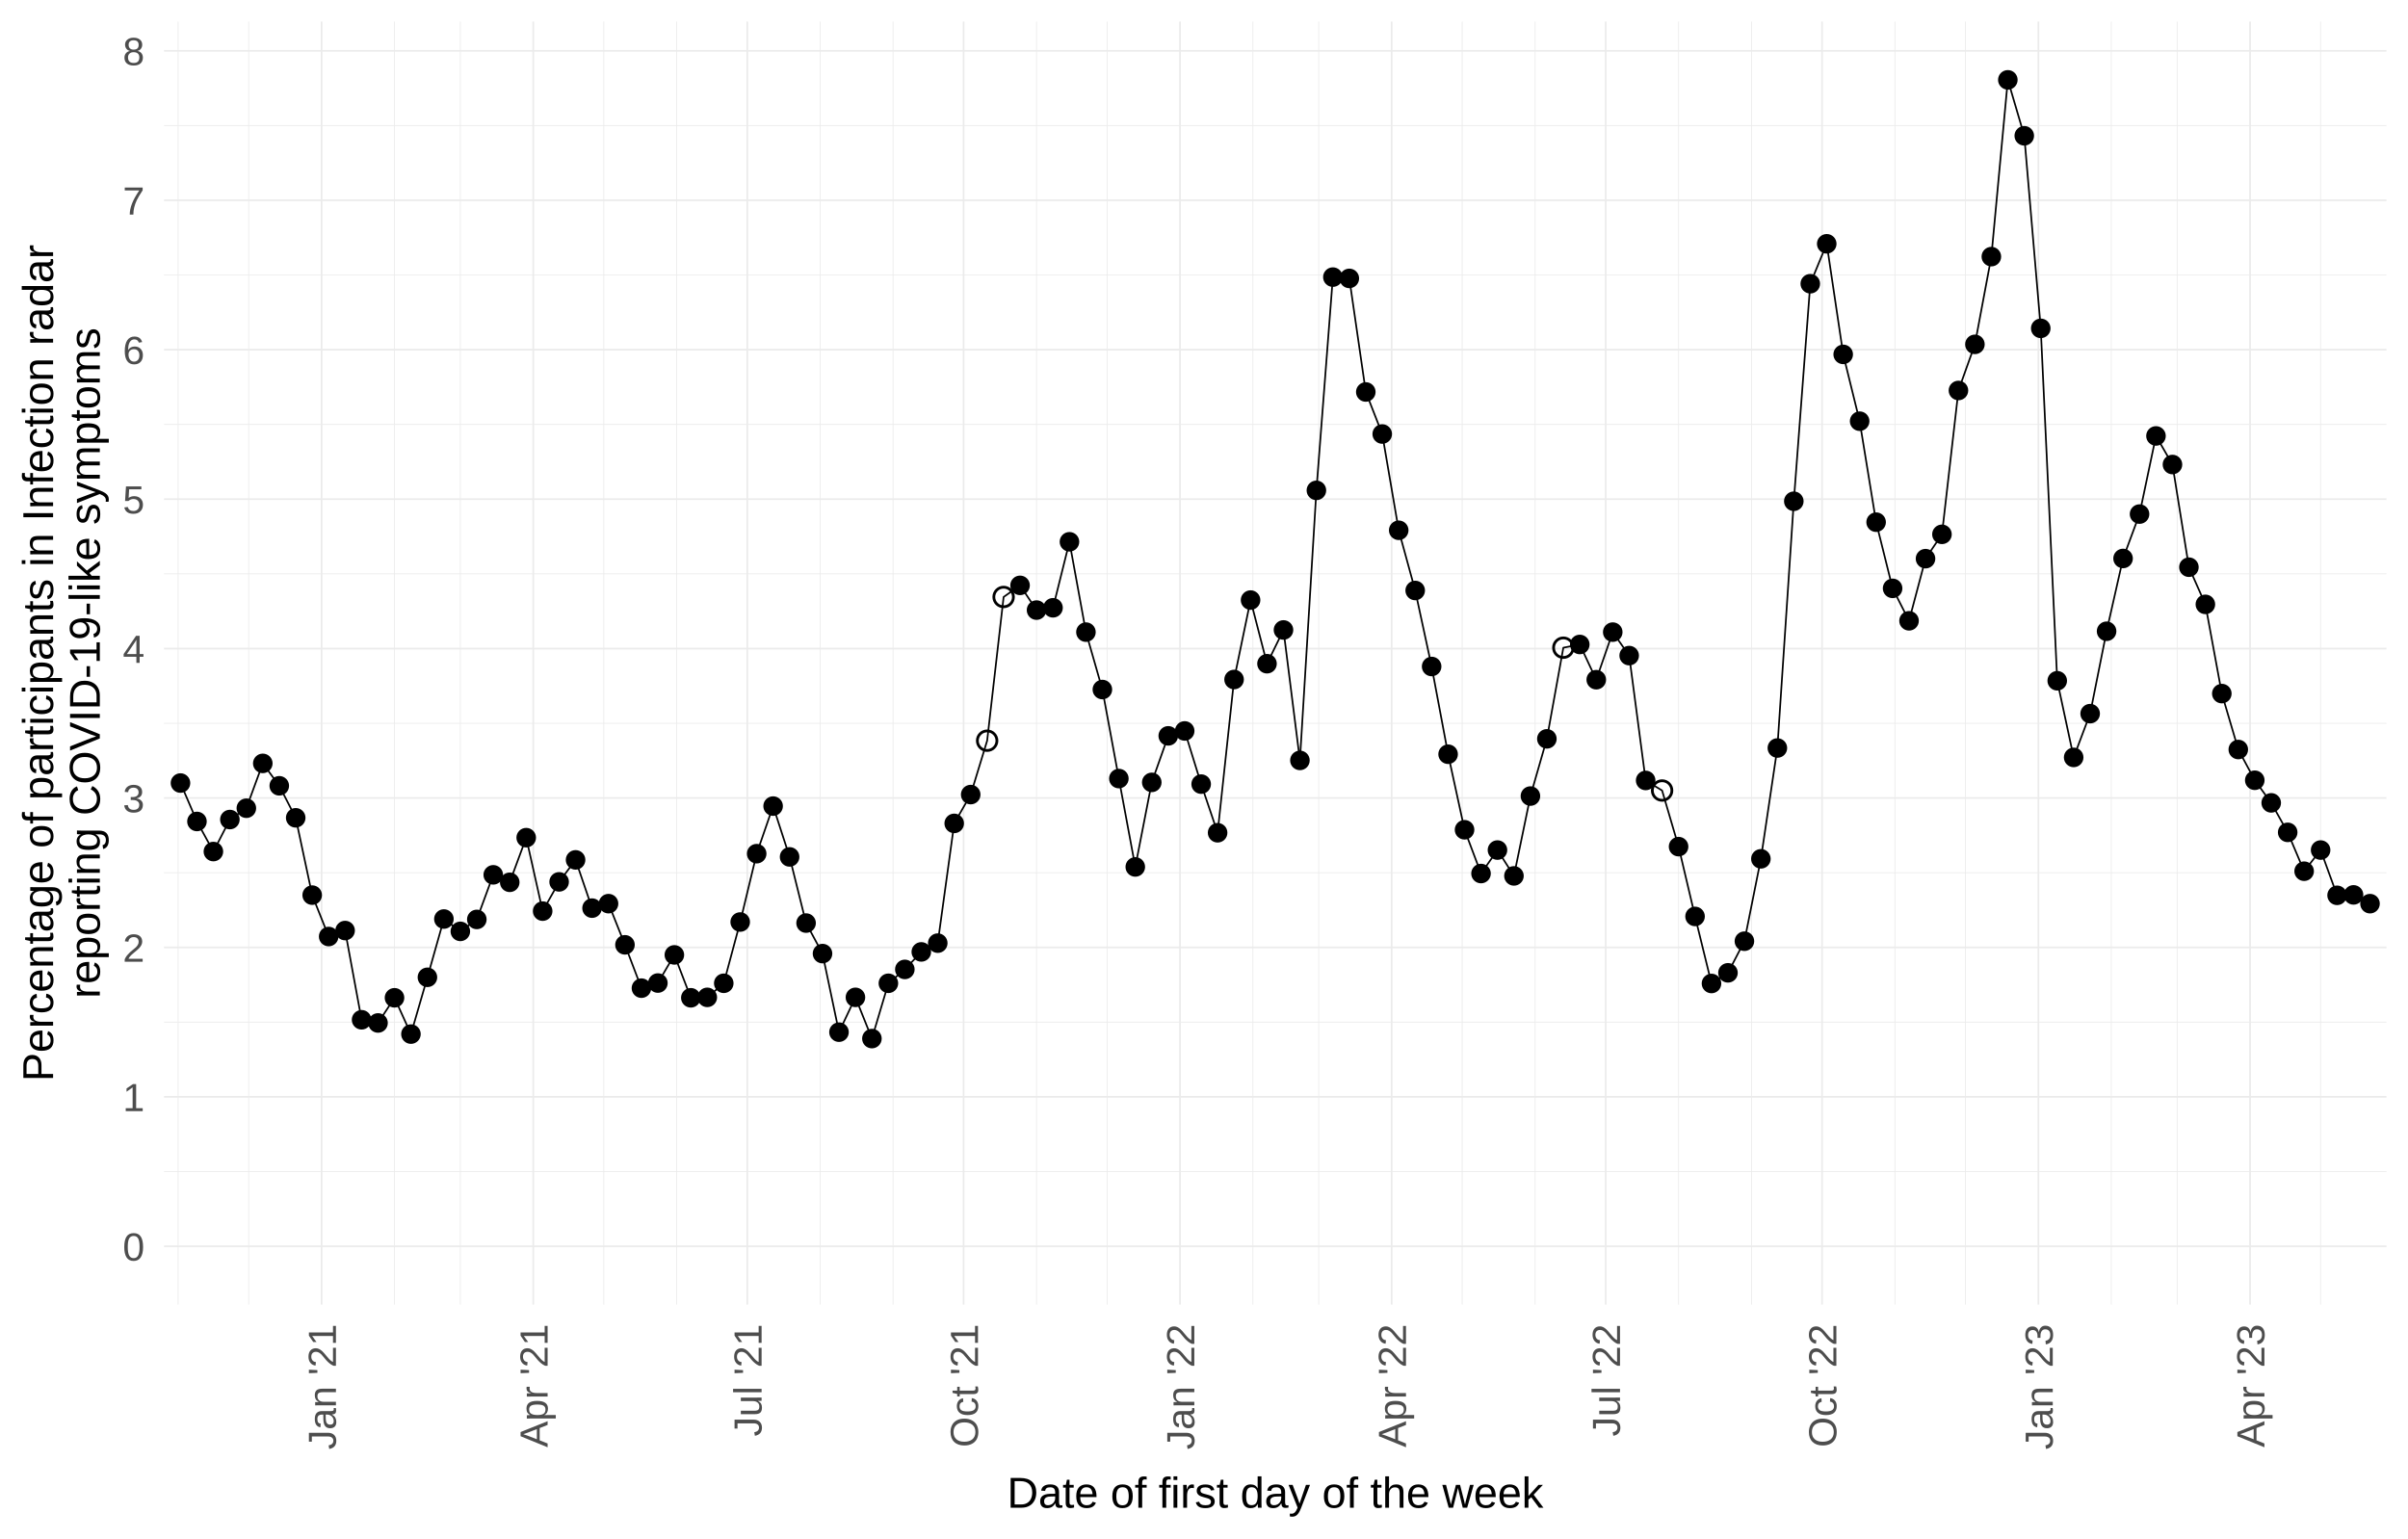
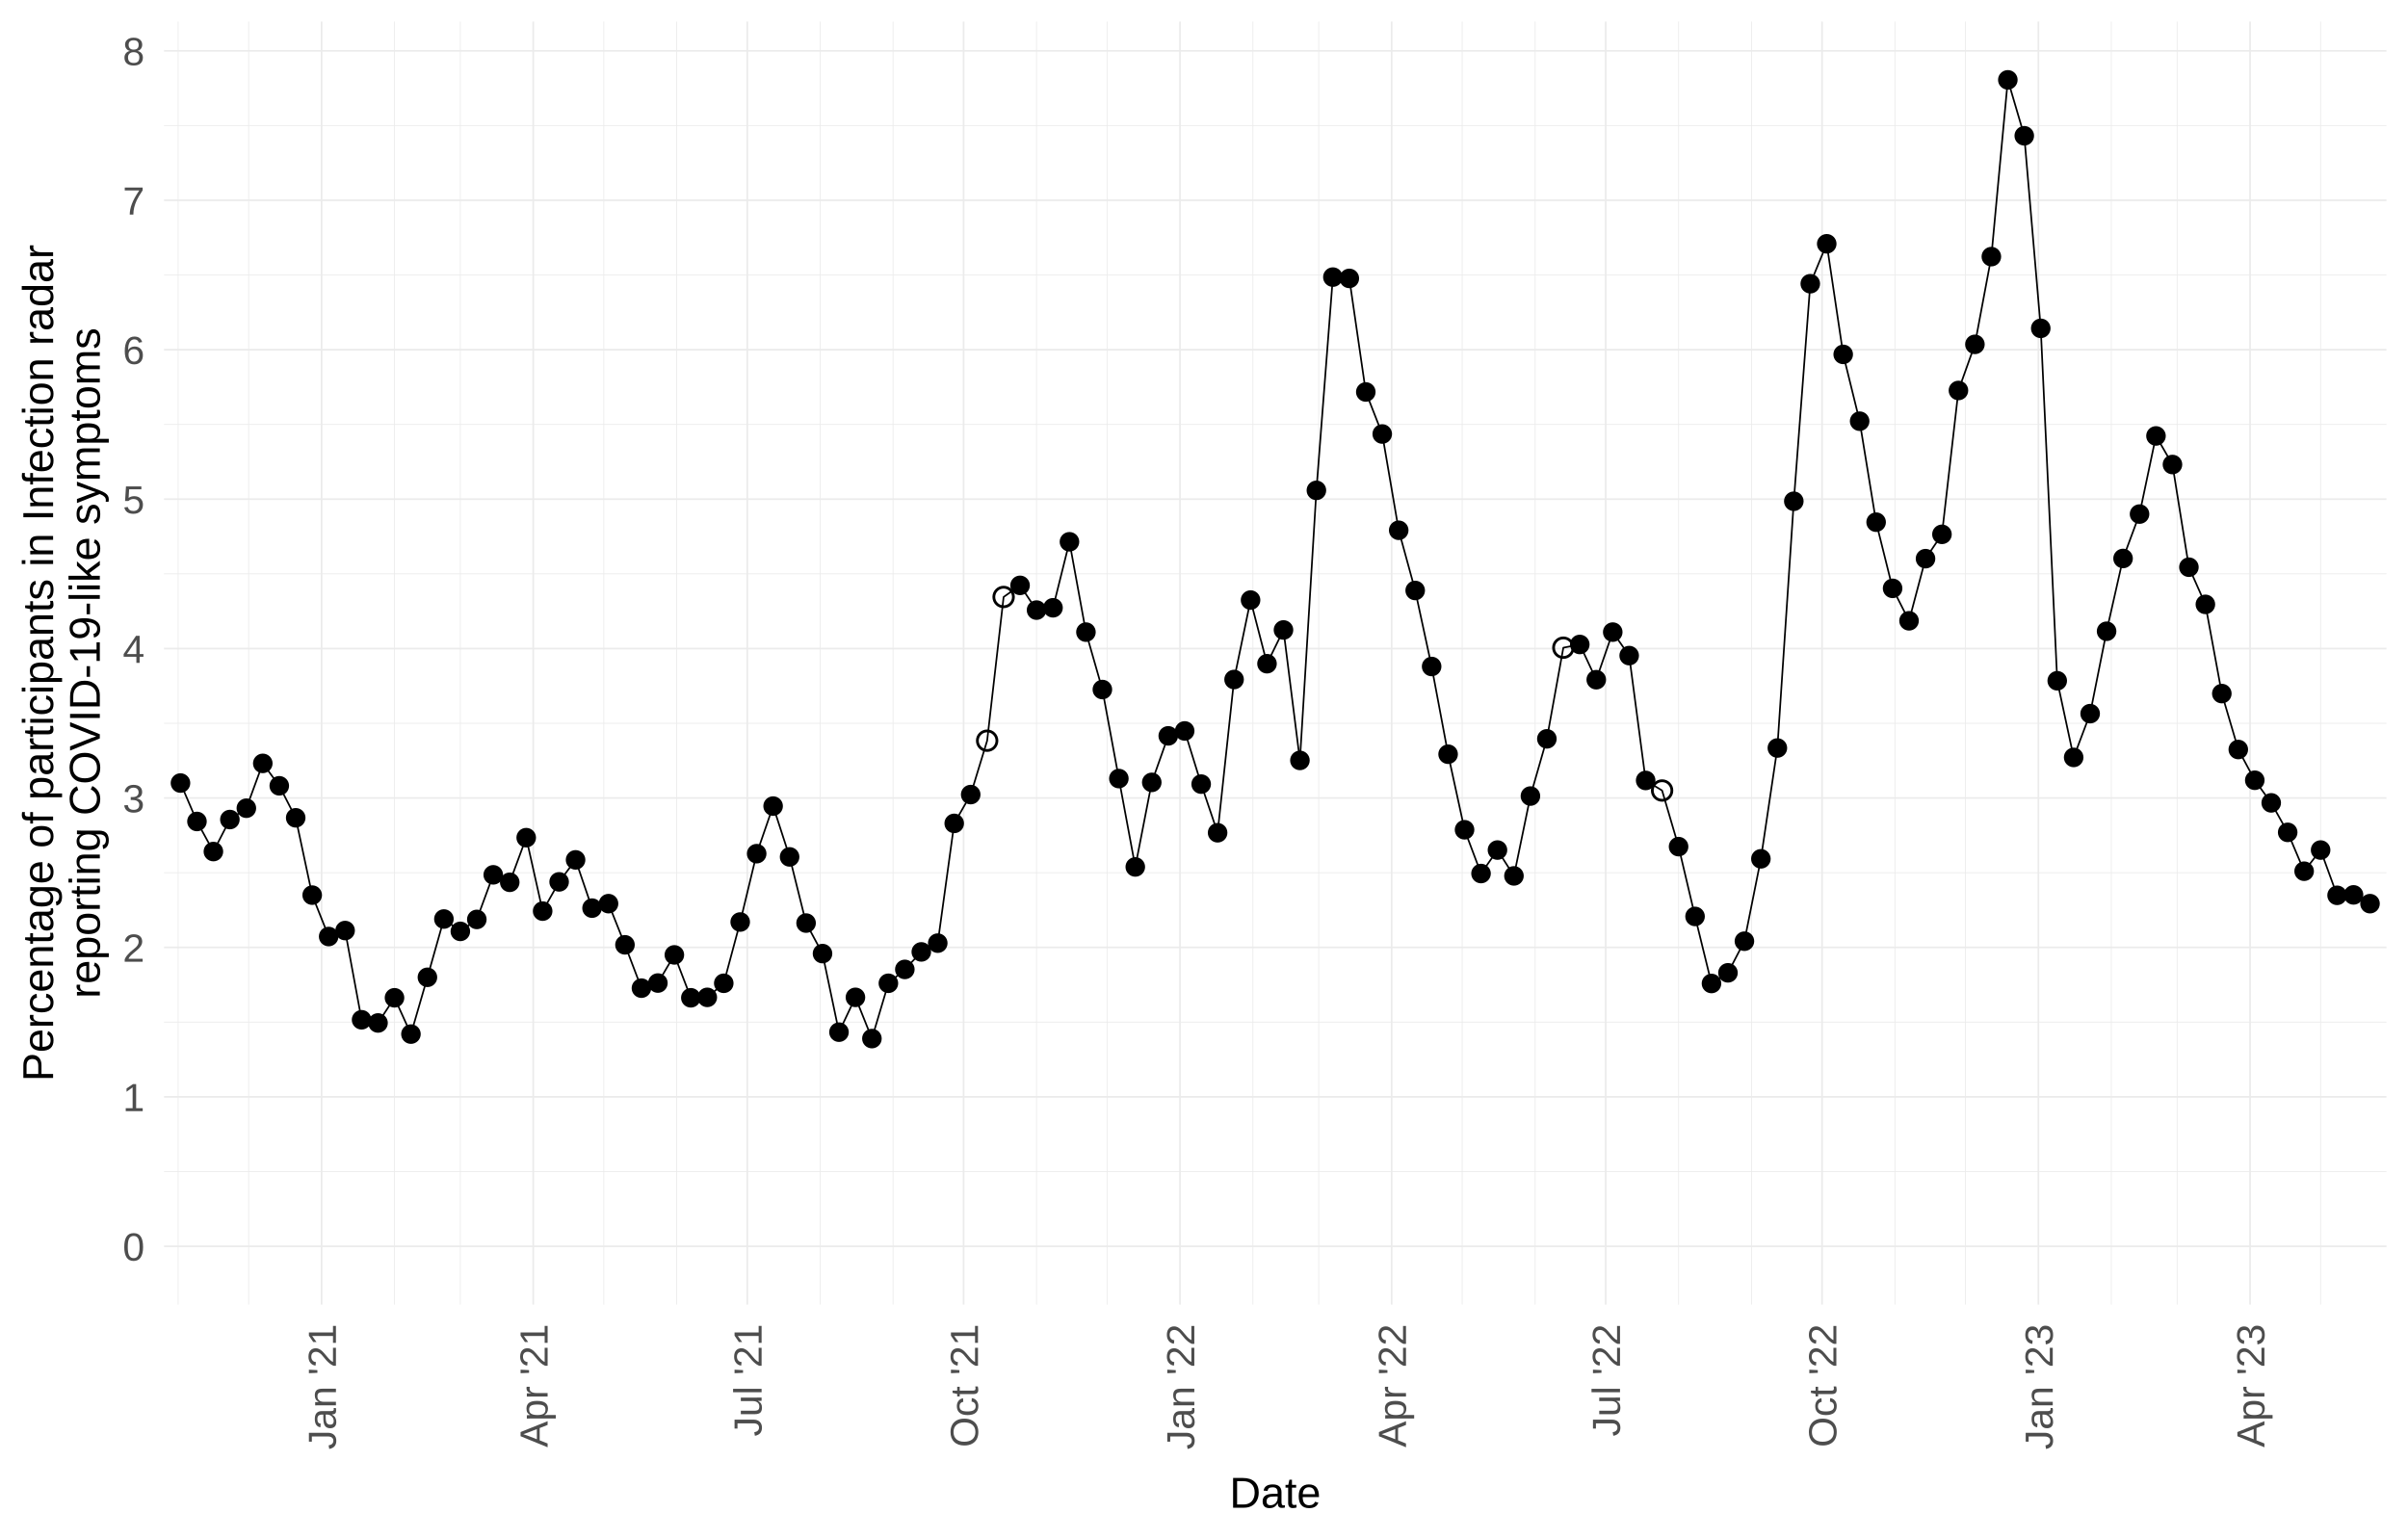
<svg xmlns="http://www.w3.org/2000/svg" class="svglite" width="612.28pt" height="391.18pt" viewBox="0 0 612.28 391.18">
  <defs>
    <style type="text/css">
    .svglite line, .svglite polyline, .svglite polygon, .svglite path, .svglite rect, .svglite circle {
      fill: none;
      stroke: #000000;
      stroke-linecap: round;
      stroke-linejoin: round;
      stroke-miterlimit: 10.00;
    }
    .svglite text {
      white-space: pre;
    }
  </style>
  </defs>
  <rect width="100%" height="100%" style="stroke: none; fill: none;" />
  <defs>
    <clipPath id="cpMC4wMHw2MTIuMjh8MC4wMHwzOTEuMTg=">
      <rect x="0.00" y="0.00" width="612.28" height="391.18" />
    </clipPath>
  </defs>
  <g clip-path="url(#cpMC4wMHw2MTIuMjh8MC4wMHwzOTEuMTg=)">
</g>
  <defs>
    <clipPath id="cpNDEuNzF8NjA2LjgwfDUuNDh8MzMxLjc2">
      <rect x="41.71" y="5.48" width="565.10" height="326.28" />
    </clipPath>
  </defs>
  <g clip-path="url(#cpNDEuNzF8NjA2LjgwfDUuNDh8MzMxLjc2)">
    <polyline points="41.71,297.93 606.80,297.93 " style="stroke-width: 0.21; stroke: #EBEBEB; stroke-linecap: butt;" />
    <polyline points="41.71,259.93 606.80,259.93 " style="stroke-width: 0.21; stroke: #EBEBEB; stroke-linecap: butt;" />
    <polyline points="41.71,221.93 606.80,221.93 " style="stroke-width: 0.21; stroke: #EBEBEB; stroke-linecap: butt;" />
    <polyline points="41.71,183.93 606.80,183.93 " style="stroke-width: 0.21; stroke: #EBEBEB; stroke-linecap: butt;" />
    <polyline points="41.71,145.93 606.80,145.93 " style="stroke-width: 0.21; stroke: #EBEBEB; stroke-linecap: butt;" />
    <polyline points="41.71,107.93 606.80,107.93 " style="stroke-width: 0.21; stroke: #EBEBEB; stroke-linecap: butt;" />
    <polyline points="41.71,69.93 606.80,69.93 " style="stroke-width: 0.21; stroke: #EBEBEB; stroke-linecap: butt;" />
    <polyline points="41.71,31.93 606.80,31.93 " style="stroke-width: 0.21; stroke: #EBEBEB; stroke-linecap: butt;" />
    <polyline points="45.29,331.76 45.29,5.48 " style="stroke-width: 0.21; stroke: #EBEBEB; stroke-linecap: butt;" />
    <polyline points="63.23,331.76 63.23,5.48 " style="stroke-width: 0.21; stroke: #EBEBEB; stroke-linecap: butt;" />
    <polyline points="100.31,331.76 100.31,5.48 " style="stroke-width: 0.21; stroke: #EBEBEB; stroke-linecap: butt;" />
    <polyline points="117.05,331.76 117.05,5.48 " style="stroke-width: 0.21; stroke: #EBEBEB; stroke-linecap: butt;" />
    <polyline points="153.53,331.76 153.53,5.48 " style="stroke-width: 0.21; stroke: #EBEBEB; stroke-linecap: butt;" />
    <polyline points="172.07,331.76 172.07,5.48 " style="stroke-width: 0.21; stroke: #EBEBEB; stroke-linecap: butt;" />
    <polyline points="208.54,331.76 208.54,5.48 " style="stroke-width: 0.21; stroke: #EBEBEB; stroke-linecap: butt;" />
    <polyline points="227.08,331.76 227.08,5.48 " style="stroke-width: 0.21; stroke: #EBEBEB; stroke-linecap: butt;" />
    <polyline points="263.56,331.76 263.56,5.48 " style="stroke-width: 0.21; stroke: #EBEBEB; stroke-linecap: butt;" />
    <polyline points="281.50,331.76 281.50,5.48 " style="stroke-width: 0.21; stroke: #EBEBEB; stroke-linecap: butt;" />
    <polyline points="318.57,331.76 318.57,5.48 " style="stroke-width: 0.21; stroke: #EBEBEB; stroke-linecap: butt;" />
    <polyline points="335.32,331.76 335.32,5.48 " style="stroke-width: 0.21; stroke: #EBEBEB; stroke-linecap: butt;" />
    <polyline points="371.79,331.76 371.79,5.48 " style="stroke-width: 0.21; stroke: #EBEBEB; stroke-linecap: butt;" />
    <polyline points="390.33,331.76 390.33,5.48 " style="stroke-width: 0.21; stroke: #EBEBEB; stroke-linecap: butt;" />
    <polyline points="426.81,331.76 426.81,5.48 " style="stroke-width: 0.21; stroke: #EBEBEB; stroke-linecap: butt;" />
    <polyline points="445.35,331.76 445.35,5.48 " style="stroke-width: 0.21; stroke: #EBEBEB; stroke-linecap: butt;" />
    <polyline points="481.82,331.76 481.82,5.48 " style="stroke-width: 0.21; stroke: #EBEBEB; stroke-linecap: butt;" />
    <polyline points="499.76,331.76 499.76,5.48 " style="stroke-width: 0.21; stroke: #EBEBEB; stroke-linecap: butt;" />
    <polyline points="536.84,331.76 536.84,5.48 " style="stroke-width: 0.21; stroke: #EBEBEB; stroke-linecap: butt;" />
    <polyline points="553.58,331.76 553.58,5.48 " style="stroke-width: 0.21; stroke: #EBEBEB; stroke-linecap: butt;" />
    <polyline points="590.06,331.76 590.06,5.48 " style="stroke-width: 0.21; stroke: #EBEBEB; stroke-linecap: butt;" />
    <polyline points="41.71,316.93 606.80,316.93 " style="stroke-width: 0.43; stroke: #EBEBEB; stroke-linecap: butt;" />
    <polyline points="41.71,278.93 606.80,278.93 " style="stroke-width: 0.43; stroke: #EBEBEB; stroke-linecap: butt;" />
    <polyline points="41.71,240.93 606.80,240.93 " style="stroke-width: 0.43; stroke: #EBEBEB; stroke-linecap: butt;" />
    <polyline points="41.71,202.93 606.80,202.93 " style="stroke-width: 0.43; stroke: #EBEBEB; stroke-linecap: butt;" />
    <polyline points="41.71,164.93 606.80,164.93 " style="stroke-width: 0.43; stroke: #EBEBEB; stroke-linecap: butt;" />
    <polyline points="41.71,126.93 606.80,126.93 " style="stroke-width: 0.43; stroke: #EBEBEB; stroke-linecap: butt;" />
    <polyline points="41.71,88.93 606.80,88.93 " style="stroke-width: 0.43; stroke: #EBEBEB; stroke-linecap: butt;" />
    <polyline points="41.71,50.93 606.80,50.93 " style="stroke-width: 0.43; stroke: #EBEBEB; stroke-linecap: butt;" />
    <polyline points="41.71,12.93 606.80,12.93 " style="stroke-width: 0.43; stroke: #EBEBEB; stroke-linecap: butt;" />
    <polyline points="81.77,331.76 81.77,5.48 " style="stroke-width: 0.43; stroke: #EBEBEB; stroke-linecap: butt;" />
    <polyline points="135.59,331.76 135.59,5.48 " style="stroke-width: 0.43; stroke: #EBEBEB; stroke-linecap: butt;" />
    <polyline points="190.01,331.76 190.01,5.48 " style="stroke-width: 0.43; stroke: #EBEBEB; stroke-linecap: butt;" />
    <polyline points="245.02,331.76 245.02,5.48 " style="stroke-width: 0.43; stroke: #EBEBEB; stroke-linecap: butt;" />
    <polyline points="300.04,331.76 300.04,5.48 " style="stroke-width: 0.43; stroke: #EBEBEB; stroke-linecap: butt;" />
    <polyline points="353.86,331.76 353.86,5.48 " style="stroke-width: 0.43; stroke: #EBEBEB; stroke-linecap: butt;" />
    <polyline points="408.27,331.76 408.27,5.48 " style="stroke-width: 0.43; stroke: #EBEBEB; stroke-linecap: butt;" />
    <polyline points="463.29,331.76 463.29,5.48 " style="stroke-width: 0.43; stroke: #EBEBEB; stroke-linecap: butt;" />
    <polyline points="518.30,331.76 518.30,5.48 " style="stroke-width: 0.43; stroke: #EBEBEB; stroke-linecap: butt;" />
    <polyline points="572.12,331.76 572.12,5.48 " style="stroke-width: 0.43; stroke: #EBEBEB; stroke-linecap: butt;" />
    <polyline points="45.89,199.13 50.08,208.90 54.26,216.55 58.45,208.41 62.64,205.53 66.82,194.13 71.01,199.83 75.19,207.97 79.38,227.63 83.57,238.16 87.75,236.64 91.94,259.33 96.12,260.14 100.31,253.74 104.49,262.97 108.68,248.53 112.87,233.71 117.05,236.85 121.24,233.81 125.42,222.47 129.61,224.37 133.80,213.02 137.98,231.70 142.17,224.26 146.35,218.67 150.54,230.94 154.73,229.80 158.91,240.27 163.10,251.29 167.28,249.99 171.47,242.83 175.66,253.74 179.84,253.63 184.03,250.05 188.21,234.47 192.40,217.09 196.58,204.99 200.77,217.91 204.96,234.74 209.14,242.50 213.33,262.48 217.51,253.63 221.70,264.11 225.89,250.05 230.07,246.52 234.26,242.07 238.44,239.84 242.63,209.39 246.82,202.06 251.00,188.36 255.19,151.81 259.37,148.86 263.56,155.15 267.75,154.56 271.93,137.78 276.12,160.75 280.30,175.35 284.49,197.99 288.67,220.46 292.86,198.96 297.05,187.13 301.23,185.88 305.42,199.40 309.60,211.77 313.79,172.80 317.98,152.60 322.16,168.78 326.35,160.20 330.53,193.37 334.72,124.70 338.91,70.47 343.09,70.80 347.28,99.68 351.46,110.37 355.65,134.85 359.84,150.16 364.02,169.49 368.21,191.80 372.39,211.01 376.58,222.14 380.76,216.17 384.95,222.74 389.14,202.44 393.32,187.89 397.51,164.71 401.69,163.89 405.88,172.85 410.07,160.75 414.25,166.72 418.44,198.47 422.62,201.03 426.81,215.30 431.00,233.05 435.18,250.10 439.37,247.39 443.55,239.35 447.74,218.40 451.93,190.22 456.11,127.47 460.30,72.15 464.48,62.00 468.67,90.12 472.85,107.11 477.04,132.79 481.23,149.62 485.41,157.87 489.60,142.07 493.78,135.88 497.97,99.30 502.16,87.57 506.34,65.26 510.53,20.31 514.71,34.53 518.90,83.50 523.09,173.12 527.27,192.61 531.46,181.48 535.64,160.53 539.83,142.02 544.02,130.73 548.20,110.86 552.39,118.13 556.57,144.24 560.76,153.69 564.94,176.38 569.13,190.60 573.32,198.42 577.50,204.17 581.69,211.67 585.87,221.55 590.06,216.17 594.25,227.68 598.43,227.57 602.62,229.80 " style="stroke-width: 0.43; stroke-linecap: butt;" />
    <circle cx="45.89" cy="199.13" r="2.49" style="stroke-width: 0.71; stroke: none; fill: #000000;" />
    <circle cx="50.08" cy="208.90" r="2.49" style="stroke-width: 0.71; stroke: none; fill: #000000;" />
    <circle cx="54.26" cy="216.55" r="2.49" style="stroke-width: 0.71; stroke: none; fill: #000000;" />
    <circle cx="58.45" cy="208.41" r="2.49" style="stroke-width: 0.71; stroke: none; fill: #000000;" />
    <circle cx="62.64" cy="205.53" r="2.49" style="stroke-width: 0.71; stroke: none; fill: #000000;" />
    <circle cx="66.82" cy="194.13" r="2.49" style="stroke-width: 0.71; stroke: none; fill: #000000;" />
    <circle cx="71.01" cy="199.83" r="2.49" style="stroke-width: 0.71; stroke: none; fill: #000000;" />
    <circle cx="75.19" cy="207.97" r="2.49" style="stroke-width: 0.71; stroke: none; fill: #000000;" />
    <circle cx="79.38" cy="227.63" r="2.49" style="stroke-width: 0.71; stroke: none; fill: #000000;" />
    <circle cx="83.57" cy="238.16" r="2.49" style="stroke-width: 0.71; stroke: none; fill: #000000;" />
    <circle cx="87.75" cy="236.64" r="2.49" style="stroke-width: 0.71; stroke: none; fill: #000000;" />
    <circle cx="91.94" cy="259.33" r="2.49" style="stroke-width: 0.71; stroke: none; fill: #000000;" />
    <circle cx="96.12" cy="260.14" r="2.49" style="stroke-width: 0.71; stroke: none; fill: #000000;" />
    <circle cx="100.31" cy="253.74" r="2.49" style="stroke-width: 0.71; stroke: none; fill: #000000;" />
    <circle cx="104.49" cy="262.97" r="2.49" style="stroke-width: 0.71; stroke: none; fill: #000000;" />
    <circle cx="108.68" cy="248.53" r="2.49" style="stroke-width: 0.71; stroke: none; fill: #000000;" />
    <circle cx="112.87" cy="233.71" r="2.49" style="stroke-width: 0.71; stroke: none; fill: #000000;" />
    <circle cx="117.05" cy="236.85" r="2.49" style="stroke-width: 0.71; stroke: none; fill: #000000;" />
    <circle cx="121.24" cy="233.81" r="2.49" style="stroke-width: 0.71; stroke: none; fill: #000000;" />
    <circle cx="125.42" cy="222.47" r="2.49" style="stroke-width: 0.71; stroke: none; fill: #000000;" />
    <circle cx="129.61" cy="224.37" r="2.49" style="stroke-width: 0.71; stroke: none; fill: #000000;" />
    <circle cx="133.80" cy="213.02" r="2.49" style="stroke-width: 0.71; stroke: none; fill: #000000;" />
    <circle cx="137.98" cy="231.70" r="2.49" style="stroke-width: 0.71; stroke: none; fill: #000000;" />
    <circle cx="142.17" cy="224.26" r="2.49" style="stroke-width: 0.71; stroke: none; fill: #000000;" />
    <circle cx="146.35" cy="218.67" r="2.49" style="stroke-width: 0.71; stroke: none; fill: #000000;" />
    <circle cx="150.54" cy="230.94" r="2.49" style="stroke-width: 0.71; stroke: none; fill: #000000;" />
    <circle cx="154.73" cy="229.80" r="2.49" style="stroke-width: 0.71; stroke: none; fill: #000000;" />
    <circle cx="158.91" cy="240.27" r="2.49" style="stroke-width: 0.71; stroke: none; fill: #000000;" />
    <circle cx="163.10" cy="251.29" r="2.49" style="stroke-width: 0.71; stroke: none; fill: #000000;" />
    <circle cx="167.28" cy="249.99" r="2.49" style="stroke-width: 0.71; stroke: none; fill: #000000;" />
    <circle cx="171.47" cy="242.83" r="2.49" style="stroke-width: 0.71; stroke: none; fill: #000000;" />
    <circle cx="175.66" cy="253.74" r="2.49" style="stroke-width: 0.71; stroke: none; fill: #000000;" />
    <circle cx="179.84" cy="253.63" r="2.49" style="stroke-width: 0.71; stroke: none; fill: #000000;" />
    <circle cx="184.03" cy="250.05" r="2.49" style="stroke-width: 0.71; stroke: none; fill: #000000;" />
    <circle cx="188.21" cy="234.47" r="2.49" style="stroke-width: 0.71; stroke: none; fill: #000000;" />
    <circle cx="192.40" cy="217.09" r="2.49" style="stroke-width: 0.71; stroke: none; fill: #000000;" />
    <circle cx="196.58" cy="204.99" r="2.49" style="stroke-width: 0.71; stroke: none; fill: #000000;" />
    <circle cx="200.77" cy="217.91" r="2.49" style="stroke-width: 0.71; stroke: none; fill: #000000;" />
    <circle cx="204.96" cy="234.74" r="2.49" style="stroke-width: 0.71; stroke: none; fill: #000000;" />
    <circle cx="209.14" cy="242.50" r="2.49" style="stroke-width: 0.71; stroke: none; fill: #000000;" />
    <circle cx="213.33" cy="262.48" r="2.49" style="stroke-width: 0.71; stroke: none; fill: #000000;" />
    <circle cx="217.51" cy="253.63" r="2.49" style="stroke-width: 0.71; stroke: none; fill: #000000;" />
    <circle cx="221.70" cy="264.11" r="2.49" style="stroke-width: 0.71; stroke: none; fill: #000000;" />
    <circle cx="225.89" cy="250.05" r="2.49" style="stroke-width: 0.71; stroke: none; fill: #000000;" />
    <circle cx="230.07" cy="246.52" r="2.49" style="stroke-width: 0.71; stroke: none; fill: #000000;" />
    <circle cx="234.26" cy="242.07" r="2.49" style="stroke-width: 0.71; stroke: none; fill: #000000;" />
    <circle cx="238.44" cy="239.84" r="2.49" style="stroke-width: 0.71; stroke: none; fill: #000000;" />
    <circle cx="242.63" cy="209.39" r="2.49" style="stroke-width: 0.71; stroke: none; fill: #000000;" />
    <circle cx="246.82" cy="202.06" r="2.49" style="stroke-width: 0.71; stroke: none; fill: #000000;" />
    <circle cx="251.00" cy="188.36" r="2.49" style="stroke-width: 0.71;" />
    <circle cx="255.19" cy="151.81" r="2.49" style="stroke-width: 0.71;" />
    <circle cx="259.37" cy="148.86" r="2.49" style="stroke-width: 0.71; stroke: none; fill: #000000;" />
    <circle cx="263.56" cy="155.15" r="2.49" style="stroke-width: 0.71; stroke: none; fill: #000000;" />
    <circle cx="267.75" cy="154.56" r="2.49" style="stroke-width: 0.71; stroke: none; fill: #000000;" />
    <circle cx="271.93" cy="137.78" r="2.49" style="stroke-width: 0.71; stroke: none; fill: #000000;" />
    <circle cx="276.12" cy="160.75" r="2.49" style="stroke-width: 0.71; stroke: none; fill: #000000;" />
    <circle cx="280.30" cy="175.35" r="2.49" style="stroke-width: 0.71; stroke: none; fill: #000000;" />
    <circle cx="284.49" cy="197.99" r="2.49" style="stroke-width: 0.71; stroke: none; fill: #000000;" />
    <circle cx="288.67" cy="220.46" r="2.49" style="stroke-width: 0.71; stroke: none; fill: #000000;" />
    <circle cx="292.86" cy="198.96" r="2.49" style="stroke-width: 0.71; stroke: none; fill: #000000;" />
    <circle cx="297.05" cy="187.13" r="2.49" style="stroke-width: 0.71; stroke: none; fill: #000000;" />
    <circle cx="301.23" cy="185.88" r="2.49" style="stroke-width: 0.71; stroke: none; fill: #000000;" />
    <circle cx="305.42" cy="199.40" r="2.49" style="stroke-width: 0.71; stroke: none; fill: #000000;" />
    <circle cx="309.60" cy="211.77" r="2.49" style="stroke-width: 0.71; stroke: none; fill: #000000;" />
    <circle cx="313.79" cy="172.80" r="2.49" style="stroke-width: 0.71; stroke: none; fill: #000000;" />
    <circle cx="317.98" cy="152.60" r="2.49" style="stroke-width: 0.71; stroke: none; fill: #000000;" />
    <circle cx="322.16" cy="168.78" r="2.49" style="stroke-width: 0.71; stroke: none; fill: #000000;" />
    <circle cx="326.35" cy="160.20" r="2.49" style="stroke-width: 0.71; stroke: none; fill: #000000;" />
    <circle cx="330.53" cy="193.37" r="2.49" style="stroke-width: 0.71; stroke: none; fill: #000000;" />
    <circle cx="334.72" cy="124.70" r="2.49" style="stroke-width: 0.71; stroke: none; fill: #000000;" />
    <circle cx="338.91" cy="70.47" r="2.49" style="stroke-width: 0.71; stroke: none; fill: #000000;" />
    <circle cx="343.09" cy="70.80" r="2.49" style="stroke-width: 0.71; stroke: none; fill: #000000;" />
    <circle cx="347.28" cy="99.68" r="2.49" style="stroke-width: 0.71; stroke: none; fill: #000000;" />
    <circle cx="351.46" cy="110.37" r="2.49" style="stroke-width: 0.71; stroke: none; fill: #000000;" />
    <circle cx="355.65" cy="134.85" r="2.49" style="stroke-width: 0.71; stroke: none; fill: #000000;" />
    <circle cx="359.84" cy="150.16" r="2.49" style="stroke-width: 0.71; stroke: none; fill: #000000;" />
    <circle cx="364.02" cy="169.49" r="2.49" style="stroke-width: 0.71; stroke: none; fill: #000000;" />
    <circle cx="368.21" cy="191.80" r="2.49" style="stroke-width: 0.71; stroke: none; fill: #000000;" />
    <circle cx="372.39" cy="211.01" r="2.49" style="stroke-width: 0.71; stroke: none; fill: #000000;" />
    <circle cx="376.58" cy="222.14" r="2.49" style="stroke-width: 0.71; stroke: none; fill: #000000;" />
    <circle cx="380.76" cy="216.17" r="2.49" style="stroke-width: 0.71; stroke: none; fill: #000000;" />
    <circle cx="384.95" cy="222.74" r="2.49" style="stroke-width: 0.71; stroke: none; fill: #000000;" />
    <circle cx="389.14" cy="202.44" r="2.49" style="stroke-width: 0.71; stroke: none; fill: #000000;" />
    <circle cx="393.32" cy="187.89" r="2.49" style="stroke-width: 0.71; stroke: none; fill: #000000;" />
    <circle cx="397.51" cy="164.71" r="2.49" style="stroke-width: 0.71;" />
    <circle cx="401.69" cy="163.89" r="2.49" style="stroke-width: 0.71; stroke: none; fill: #000000;" />
    <circle cx="405.88" cy="172.85" r="2.49" style="stroke-width: 0.71; stroke: none; fill: #000000;" />
    <circle cx="410.07" cy="160.75" r="2.49" style="stroke-width: 0.71; stroke: none; fill: #000000;" />
    <circle cx="414.25" cy="166.72" r="2.49" style="stroke-width: 0.71; stroke: none; fill: #000000;" />
    <circle cx="418.44" cy="198.47" r="2.49" style="stroke-width: 0.71; stroke: none; fill: #000000;" />
    <circle cx="422.62" cy="201.03" r="2.49" style="stroke-width: 0.71;" />
    <circle cx="426.81" cy="215.30" r="2.49" style="stroke-width: 0.71; stroke: none; fill: #000000;" />
    <circle cx="431.00" cy="233.05" r="2.49" style="stroke-width: 0.71; stroke: none; fill: #000000;" />
    <circle cx="435.18" cy="250.10" r="2.49" style="stroke-width: 0.71; stroke: none; fill: #000000;" />
    <circle cx="439.37" cy="247.39" r="2.49" style="stroke-width: 0.71; stroke: none; fill: #000000;" />
    <circle cx="443.55" cy="239.35" r="2.49" style="stroke-width: 0.71; stroke: none; fill: #000000;" />
    <circle cx="447.74" cy="218.40" r="2.49" style="stroke-width: 0.71; stroke: none; fill: #000000;" />
    <circle cx="451.93" cy="190.22" r="2.49" style="stroke-width: 0.71; stroke: none; fill: #000000;" />
    <circle cx="456.11" cy="127.47" r="2.49" style="stroke-width: 0.71; stroke: none; fill: #000000;" />
    <circle cx="460.30" cy="72.15" r="2.49" style="stroke-width: 0.71; stroke: none; fill: #000000;" />
    <circle cx="464.48" cy="62.00" r="2.49" style="stroke-width: 0.71; stroke: none; fill: #000000;" />
    <circle cx="468.67" cy="90.12" r="2.49" style="stroke-width: 0.71; stroke: none; fill: #000000;" />
    <circle cx="472.85" cy="107.11" r="2.49" style="stroke-width: 0.71; stroke: none; fill: #000000;" />
    <circle cx="477.04" cy="132.79" r="2.49" style="stroke-width: 0.71; stroke: none; fill: #000000;" />
    <circle cx="481.23" cy="149.62" r="2.49" style="stroke-width: 0.71; stroke: none; fill: #000000;" />
    <circle cx="485.41" cy="157.87" r="2.49" style="stroke-width: 0.71; stroke: none; fill: #000000;" />
    <circle cx="489.60" cy="142.07" r="2.49" style="stroke-width: 0.71; stroke: none; fill: #000000;" />
    <circle cx="493.78" cy="135.88" r="2.49" style="stroke-width: 0.71; stroke: none; fill: #000000;" />
    <circle cx="497.97" cy="99.30" r="2.49" style="stroke-width: 0.71; stroke: none; fill: #000000;" />
    <circle cx="502.16" cy="87.57" r="2.49" style="stroke-width: 0.71; stroke: none; fill: #000000;" />
    <circle cx="506.34" cy="65.26" r="2.49" style="stroke-width: 0.71; stroke: none; fill: #000000;" />
    <circle cx="510.53" cy="20.31" r="2.49" style="stroke-width: 0.71; stroke: none; fill: #000000;" />
    <circle cx="514.71" cy="34.53" r="2.49" style="stroke-width: 0.71; stroke: none; fill: #000000;" />
    <circle cx="518.90" cy="83.50" r="2.49" style="stroke-width: 0.71; stroke: none; fill: #000000;" />
    <circle cx="523.09" cy="173.12" r="2.49" style="stroke-width: 0.71; stroke: none; fill: #000000;" />
    <circle cx="527.27" cy="192.61" r="2.49" style="stroke-width: 0.71; stroke: none; fill: #000000;" />
    <circle cx="531.46" cy="181.48" r="2.49" style="stroke-width: 0.71; stroke: none; fill: #000000;" />
    <circle cx="535.64" cy="160.53" r="2.49" style="stroke-width: 0.71; stroke: none; fill: #000000;" />
    <circle cx="539.83" cy="142.02" r="2.49" style="stroke-width: 0.71; stroke: none; fill: #000000;" />
    <circle cx="544.02" cy="130.73" r="2.49" style="stroke-width: 0.71; stroke: none; fill: #000000;" />
    <circle cx="548.20" cy="110.86" r="2.49" style="stroke-width: 0.71; stroke: none; fill: #000000;" />
    <circle cx="552.39" cy="118.13" r="2.49" style="stroke-width: 0.71; stroke: none; fill: #000000;" />
    <circle cx="556.57" cy="144.24" r="2.49" style="stroke-width: 0.71; stroke: none; fill: #000000;" />
    <circle cx="560.76" cy="153.69" r="2.49" style="stroke-width: 0.71; stroke: none; fill: #000000;" />
    <circle cx="564.94" cy="176.38" r="2.49" style="stroke-width: 0.71; stroke: none; fill: #000000;" />
    <circle cx="569.13" cy="190.60" r="2.49" style="stroke-width: 0.71; stroke: none; fill: #000000;" />
    <circle cx="573.32" cy="198.42" r="2.49" style="stroke-width: 0.71; stroke: none; fill: #000000;" />
    <circle cx="577.50" cy="204.17" r="2.49" style="stroke-width: 0.71; stroke: none; fill: #000000;" />
    <circle cx="581.69" cy="211.67" r="2.49" style="stroke-width: 0.71; stroke: none; fill: #000000;" />
    <circle cx="585.87" cy="221.55" r="2.49" style="stroke-width: 0.71; stroke: none; fill: #000000;" />
    <circle cx="590.06" cy="216.17" r="2.49" style="stroke-width: 0.71; stroke: none; fill: #000000;" />
    <circle cx="594.25" cy="227.68" r="2.49" style="stroke-width: 0.71; stroke: none; fill: #000000;" />
    <circle cx="598.43" cy="227.57" r="2.49" style="stroke-width: 0.71; stroke: none; fill: #000000;" />
    <circle cx="602.62" cy="229.80" r="2.49" style="stroke-width: 0.71; stroke: none; fill: #000000;" />
  </g>
  <g clip-path="url(#cpMC4wMHw2MTIuMjh8MC4wMHwzOTEuMTg=)">
    <text x="36.77" y="320.57" text-anchor="end" style="font-size: 10.00px;fill: #4D4D4D; font-family: &quot;Arial&quot;;" textLength="6.36px" lengthAdjust="spacingAndGlyphs">0</text>
    <text x="36.77" y="282.57" text-anchor="end" style="font-size: 10.00px;fill: #4D4D4D; font-family: &quot;Arial&quot;;" textLength="6.36px" lengthAdjust="spacingAndGlyphs">1</text>
    <text x="36.77" y="244.57" text-anchor="end" style="font-size: 10.00px;fill: #4D4D4D; font-family: &quot;Arial&quot;;" textLength="6.36px" lengthAdjust="spacingAndGlyphs">2</text>
    <text x="36.77" y="206.57" text-anchor="end" style="font-size: 10.00px;fill: #4D4D4D; font-family: &quot;Arial&quot;;" textLength="6.36px" lengthAdjust="spacingAndGlyphs">3</text>
    <text x="36.77" y="168.57" text-anchor="end" style="font-size: 10.00px;fill: #4D4D4D; font-family: &quot;Arial&quot;;" textLength="6.36px" lengthAdjust="spacingAndGlyphs">4</text>
    <text x="36.77" y="130.57" text-anchor="end" style="font-size: 10.00px;fill: #4D4D4D; font-family: &quot;Arial&quot;;" textLength="6.36px" lengthAdjust="spacingAndGlyphs">5</text>
    <text x="36.77" y="92.57" text-anchor="end" style="font-size: 10.00px;fill: #4D4D4D; font-family: &quot;Arial&quot;;" textLength="6.36px" lengthAdjust="spacingAndGlyphs">6</text>
    <text x="36.77" y="54.57" text-anchor="end" style="font-size: 10.00px;fill: #4D4D4D; font-family: &quot;Arial&quot;;" textLength="6.36px" lengthAdjust="spacingAndGlyphs">7</text>
    <text x="36.77" y="16.57" text-anchor="end" style="font-size: 10.00px;fill: #4D4D4D; font-family: &quot;Arial&quot;;" textLength="6.36px" lengthAdjust="spacingAndGlyphs">8</text>
    <text transform="translate(85.42,336.69) rotate(-90)" text-anchor="end" style="font-size: 10.00px;fill: #4D4D4D; font-family: &quot;Arial&quot;;" textLength="34.08px" lengthAdjust="spacingAndGlyphs">Jan '21</text>
    <text transform="translate(139.24,336.69) rotate(-90)" text-anchor="end" style="font-size: 10.00px;fill: #4D4D4D; font-family: &quot;Arial&quot;;" textLength="35.96px" lengthAdjust="spacingAndGlyphs">Apr '21</text>
    <text transform="translate(193.65,336.69) rotate(-90)" text-anchor="end" style="font-size: 10.00px;fill: #4D4D4D; font-family: &quot;Arial&quot;;" textLength="30.73px" lengthAdjust="spacingAndGlyphs">Jul '21</text>
    <text transform="translate(248.67,336.69) rotate(-90)" text-anchor="end" style="font-size: 10.00px;fill: #4D4D4D; font-family: &quot;Arial&quot;;" textLength="35.96px" lengthAdjust="spacingAndGlyphs">Oct '21</text>
    <text transform="translate(303.68,336.69) rotate(-90)" text-anchor="end" style="font-size: 10.00px;fill: #4D4D4D; font-family: &quot;Arial&quot;;" textLength="34.08px" lengthAdjust="spacingAndGlyphs">Jan '22</text>
    <text transform="translate(357.50,336.69) rotate(-90)" text-anchor="end" style="font-size: 10.00px;fill: #4D4D4D; font-family: &quot;Arial&quot;;" textLength="35.96px" lengthAdjust="spacingAndGlyphs">Apr '22</text>
    <text transform="translate(411.92,336.69) rotate(-90)" text-anchor="end" style="font-size: 10.00px;fill: #4D4D4D; font-family: &quot;Arial&quot;;" textLength="30.73px" lengthAdjust="spacingAndGlyphs">Jul '22</text>
    <text transform="translate(466.93,336.69) rotate(-90)" text-anchor="end" style="font-size: 10.00px;fill: #4D4D4D; font-family: &quot;Arial&quot;;" textLength="35.96px" lengthAdjust="spacingAndGlyphs">Oct '22</text>
    <text transform="translate(521.95,336.69) rotate(-90)" text-anchor="end" style="font-size: 10.00px;fill: #4D4D4D; font-family: &quot;Arial&quot;;" textLength="34.08px" lengthAdjust="spacingAndGlyphs">Jan '23</text>
    <text transform="translate(575.77,336.69) rotate(-90)" text-anchor="end" style="font-size: 10.00px;fill: #4D4D4D; font-family: &quot;Arial&quot;;" textLength="35.96px" lengthAdjust="spacingAndGlyphs">Apr '23</text>
-     <text x="324.25" y="383.41" text-anchor="middle" style="font-size: 11.00px; font-family: &quot;Arial&quot;;" textLength="157.19px" lengthAdjust="spacingAndGlyphs">Date of first day of the week</text>
+     <text x="324.25" y="383.41" text-anchor="middle" style="font-size: 11.00px; font-family: &quot;Arial&quot;;" textLength="26.29px" lengthAdjust="spacingAndGlyphs">Date</text>
    <text transform="translate(13.50,168.62) rotate(-90)" text-anchor="middle" style="font-size: 11.00px; font-family: &quot;Arial&quot;;" textLength="242.96px" lengthAdjust="spacingAndGlyphs">Percentage of participants in Infection radar</text>
    <text transform="translate(25.38,168.62) rotate(-90)" text-anchor="middle" style="font-size: 11.00px; font-family: &quot;Arial&quot;;" textLength="191.23px" lengthAdjust="spacingAndGlyphs">reporting COVID-19-like symptoms</text>
  </g>
</svg>
